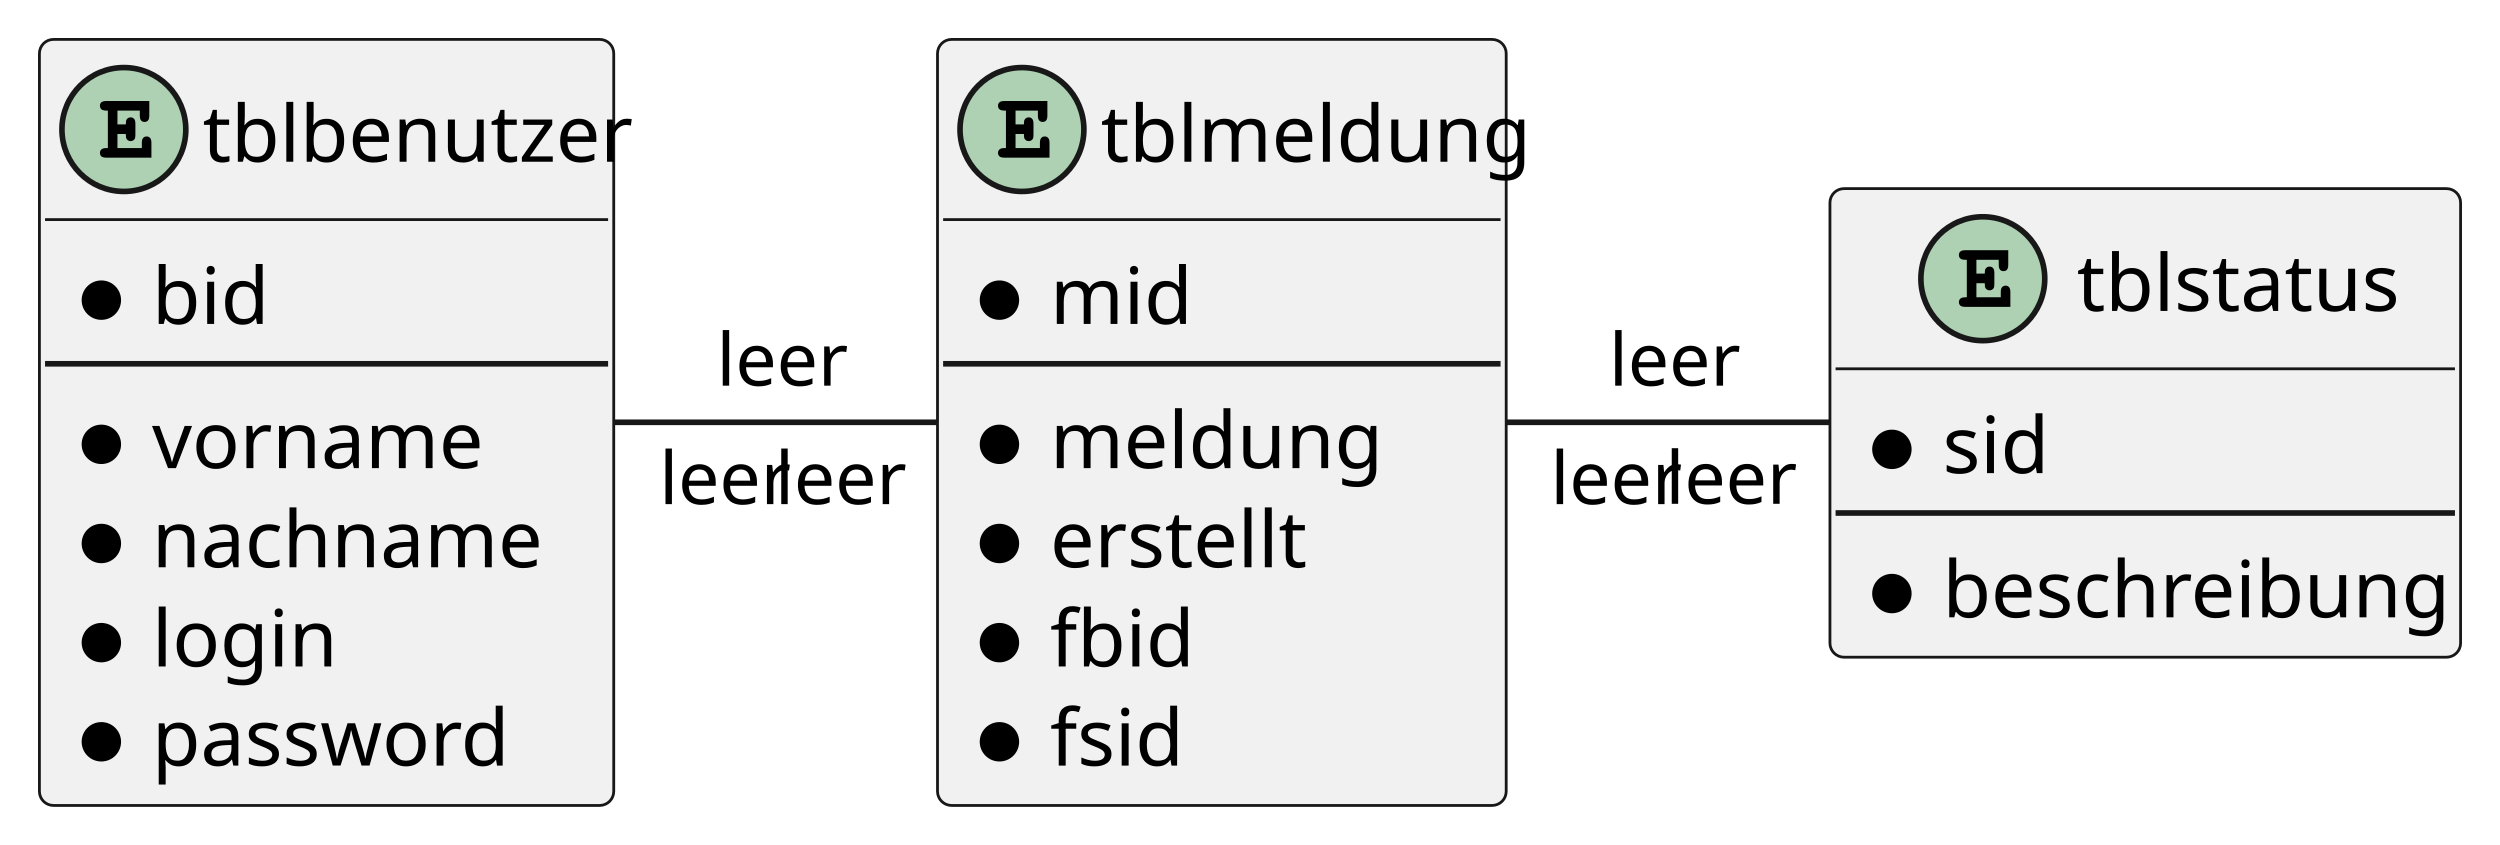
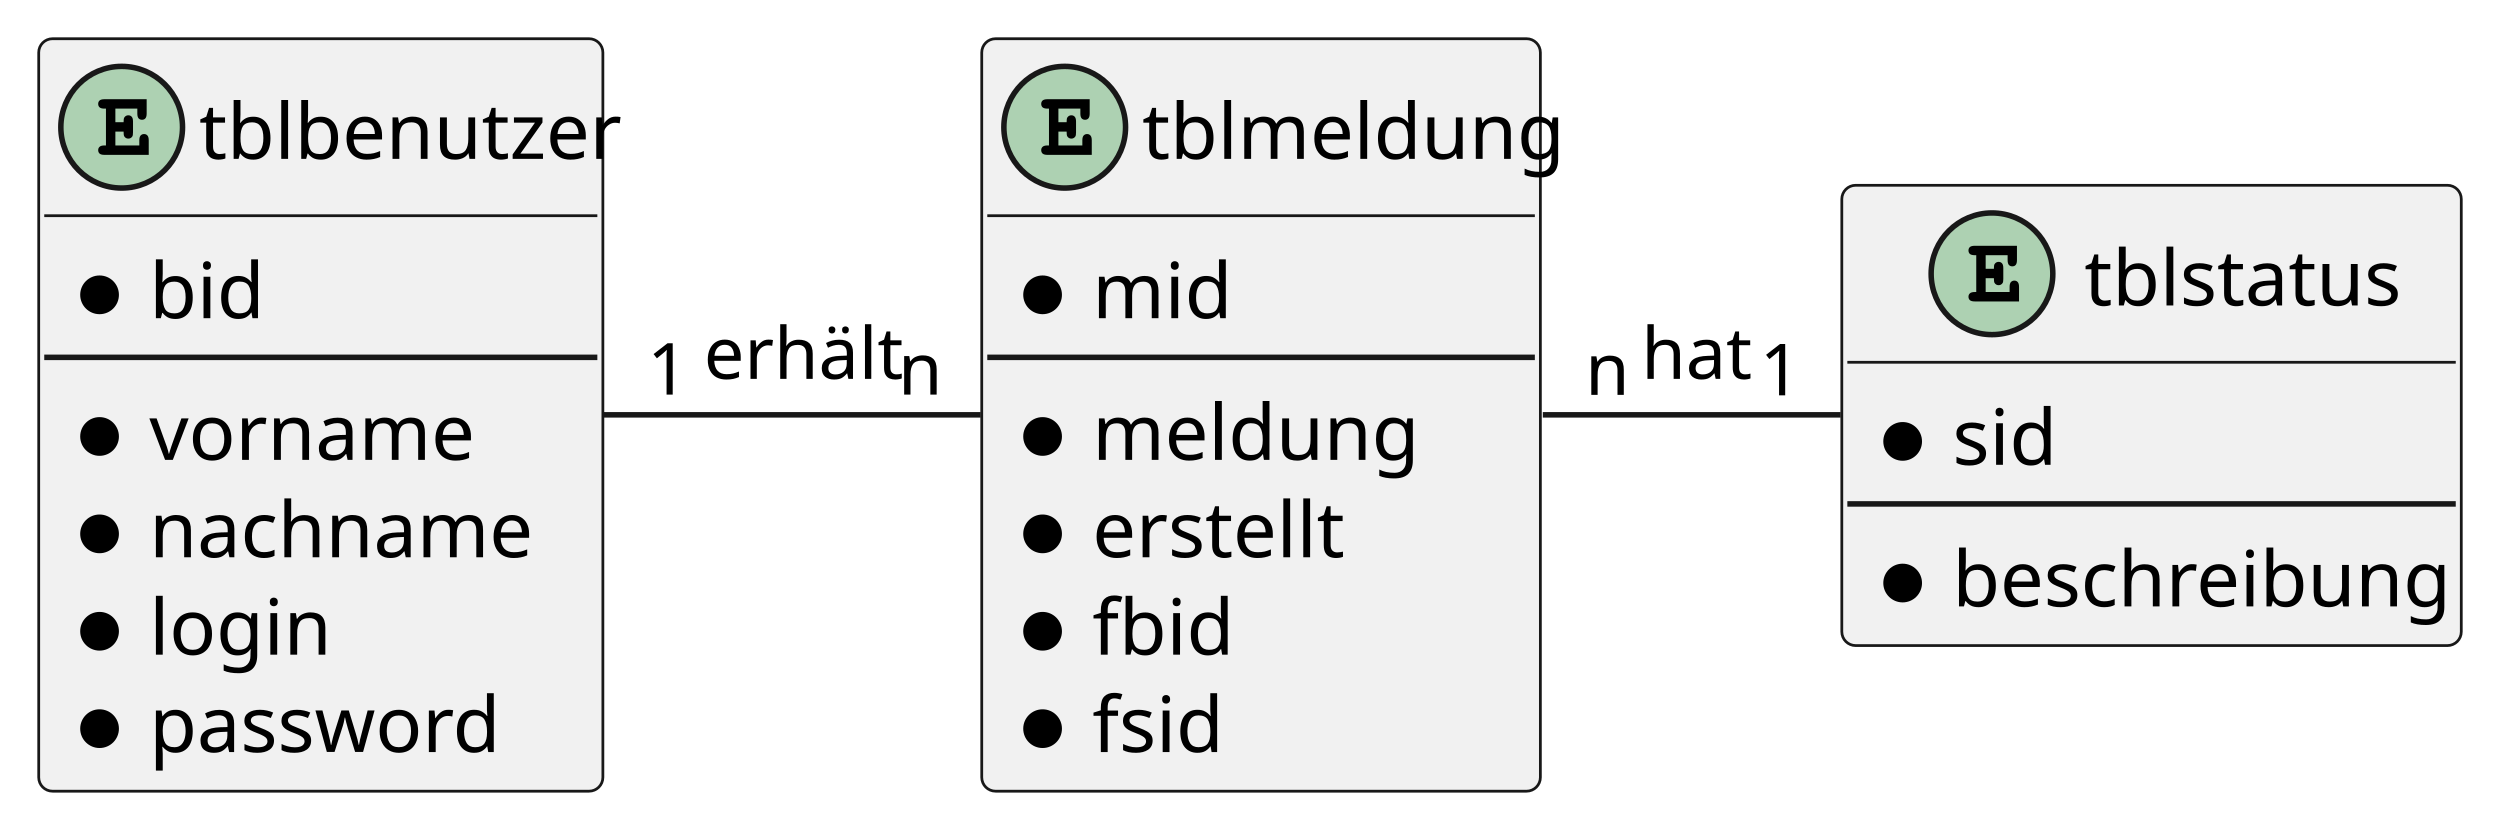
- <svg xmlns="http://www.w3.org/2000/svg" contentStyleType="text/css" height="150px" preserveAspectRatio="none" style="width:444px;height:150px;background:#FFFFFF;" version="1.1" viewBox="0 0 444 150" width="444px" zoomAndPan="magnify">
+ <svg xmlns="http://www.w3.org/2000/svg" contentStyleType="text/css" height="150px" preserveAspectRatio="none" style="width:452px;height:150px;background:#FFFFFF;" version="1.1" viewBox="0 0 452 150" width="452px" zoomAndPan="magnify">
  <defs />
  <g>
    <g id="elem_tblbenutzer">
      <rect codeLine="1" fill="#F1F1F1" height="136.047" id="tblbenutzer" rx="2.5" ry="2.5" style="stroke:#181818;stroke-width:0.5;" width="102" x="7" y="7" />
      <ellipse cx="22" cy="23" fill="#ADD1B2" rx="11" ry="11" style="stroke:#181818;stroke-width:1.0;" />
      <path d="M20.859,23.797 L20.859,26.297 L25.188,26.297 L25.188,25.375 Q25.188,24.766 25.422,24.5 Q25.672,24.234 26.047,24.234 Q26.422,24.234 26.656,24.5 Q26.891,24.766 26.891,25.375 L26.891,28 L18.891,28 Q18.266,28 18,27.766 Q17.75,27.531 17.75,27.141 Q17.75,26.766 18.016,26.531 Q18.281,26.297 18.891,26.297 L19.156,26.297 L19.156,19.641 L18.891,19.641 Q18.266,19.641 18,19.406 Q17.75,19.172 17.75,18.781 Q17.75,18.406 18,18.172 Q18.266,17.938 18.891,17.938 L26.516,17.938 L26.516,20.531 Q26.516,21.141 26.281,21.406 Q26.062,21.656 25.672,21.656 Q25.297,21.656 25.062,21.406 Q24.828,21.141 24.828,20.531 L24.828,19.641 L20.859,19.641 L20.859,22.094 L22.344,22.094 Q22.344,21.438 22.469,21.25 Q22.734,20.844 23.203,20.844 Q23.578,20.844 23.812,21.109 Q24.047,21.359 24.047,21.969 L24.047,23.938 Q24.047,24.484 23.922,24.672 Q23.656,25.062 23.203,25.062 Q22.734,25.062 22.469,24.656 Q22.344,24.469 22.344,23.797 L20.859,23.797 Z " fill="#000000" />
      <text fill="#000000" font-family="sans-serif" font-size="14" lengthAdjust="spacing" textLength="70" x="36" y="28.729">tblbenutzer</text>
      <line style="stroke:#181818;stroke-width:0.5;" x1="8" x2="108" y1="39" y2="39" />
      <ellipse cx="18" cy="53.305" fill="#000000" rx="3" ry="3" style="stroke:#000000;stroke-width:1.0;" />
      <text fill="#000000" font-family="sans-serif" font-size="14" lengthAdjust="spacing" textLength="19" x="27" y="57.533">bid</text>
      <line style="stroke:#181818;stroke-width:1.0;" x1="8" x2="108" y1="64.609" y2="64.609" />
      <ellipse cx="18" cy="78.914" fill="#000000" rx="3" ry="3" style="stroke:#000000;stroke-width:1.0;" />
      <text fill="#000000" font-family="sans-serif" font-size="14" lengthAdjust="spacing" textLength="55" x="27" y="83.143">vorname</text>
      <ellipse cx="18" cy="96.523" fill="#000000" rx="3" ry="3" style="stroke:#000000;stroke-width:1.0;" />
      <text fill="#000000" font-family="sans-serif" font-size="14" lengthAdjust="spacing" textLength="66" x="27" y="100.752">nachname</text>
      <ellipse cx="18" cy="114.133" fill="#000000" rx="3" ry="3" style="stroke:#000000;stroke-width:1.0;" />
      <text fill="#000000" font-family="sans-serif" font-size="14" lengthAdjust="spacing" textLength="30" x="27" y="118.361">login</text>
      <ellipse cx="18" cy="131.742" fill="#000000" rx="3" ry="3" style="stroke:#000000;stroke-width:1.0;" />
      <text fill="#000000" font-family="sans-serif" font-size="14" lengthAdjust="spacing" textLength="60" x="27" y="135.971">password</text>
    </g>
    <g id="elem_tblmeldung">
-       <rect codeLine="9" fill="#F1F1F1" height="136.047" id="tblmeldung" rx="2.5" ry="2.5" style="stroke:#181818;stroke-width:0.5;" width="101" x="166.5" y="7" />
-       <ellipse cx="181.5" cy="23" fill="#ADD1B2" rx="11" ry="11" style="stroke:#181818;stroke-width:1.0;" />
-       <path d="M180.359,23.797 L180.359,26.297 L184.688,26.297 L184.688,25.375 Q184.688,24.766 184.922,24.5 Q185.172,24.234 185.547,24.234 Q185.922,24.234 186.156,24.5 Q186.391,24.766 186.391,25.375 L186.391,28 L178.391,28 Q177.766,28 177.5,27.766 Q177.25,27.531 177.25,27.141 Q177.25,26.766 177.516,26.531 Q177.781,26.297 178.391,26.297 L178.656,26.297 L178.656,19.641 L178.391,19.641 Q177.766,19.641 177.5,19.406 Q177.25,19.172 177.25,18.781 Q177.25,18.406 177.5,18.172 Q177.766,17.938 178.391,17.938 L186.016,17.938 L186.016,20.531 Q186.016,21.141 185.781,21.406 Q185.562,21.656 185.172,21.656 Q184.797,21.656 184.562,21.406 Q184.328,21.141 184.328,20.531 L184.328,19.641 L180.359,19.641 L180.359,22.094 L181.844,22.094 Q181.844,21.438 181.969,21.25 Q182.234,20.844 182.703,20.844 Q183.078,20.844 183.312,21.109 Q183.547,21.359 183.547,21.969 L183.547,23.938 Q183.547,24.484 183.422,24.672 Q183.156,25.062 182.703,25.062 Q182.234,25.062 181.969,24.656 Q181.844,24.469 181.844,23.797 L180.359,23.797 Z " fill="#000000" />
-       <text fill="#000000" font-family="sans-serif" font-size="14" lengthAdjust="spacing" textLength="69" x="195.5" y="28.729">tblmeldung</text>
-       <line style="stroke:#181818;stroke-width:0.5;" x1="167.5" x2="266.5" y1="39" y2="39" />
-       <ellipse cx="177.5" cy="53.305" fill="#000000" rx="3" ry="3" style="stroke:#000000;stroke-width:1.0;" />
-       <text fill="#000000" font-family="sans-serif" font-size="14" lengthAdjust="spacing" textLength="22" x="186.5" y="57.533">mid</text>
-       <line style="stroke:#181818;stroke-width:1.0;" x1="167.5" x2="266.5" y1="64.609" y2="64.609" />
-       <ellipse cx="177.5" cy="78.914" fill="#000000" rx="3" ry="3" style="stroke:#000000;stroke-width:1.0;" />
-       <text fill="#000000" font-family="sans-serif" font-size="14" lengthAdjust="spacing" textLength="54" x="186.5" y="83.143">meldung</text>
-       <ellipse cx="177.5" cy="96.523" fill="#000000" rx="3" ry="3" style="stroke:#000000;stroke-width:1.0;" />
-       <text fill="#000000" font-family="sans-serif" font-size="14" lengthAdjust="spacing" textLength="42" x="186.5" y="100.752">erstellt</text>
-       <ellipse cx="177.5" cy="114.133" fill="#000000" rx="3" ry="3" style="stroke:#000000;stroke-width:1.0;" />
-       <text fill="#000000" font-family="sans-serif" font-size="14" lengthAdjust="spacing" textLength="23" x="186.5" y="118.361">fbid</text>
-       <ellipse cx="177.5" cy="131.742" fill="#000000" rx="3" ry="3" style="stroke:#000000;stroke-width:1.0;" />
-       <text fill="#000000" font-family="sans-serif" font-size="14" lengthAdjust="spacing" textLength="22" x="186.5" y="135.971">fsid</text>
+       <rect codeLine="9" fill="#F1F1F1" height="136.047" id="tblmeldung" rx="2.5" ry="2.5" style="stroke:#181818;stroke-width:0.5;" width="101" x="177.5" y="7" />
+       <ellipse cx="192.5" cy="23" fill="#ADD1B2" rx="11" ry="11" style="stroke:#181818;stroke-width:1.0;" />
+       <path d="M191.359,23.797 L191.359,26.297 L195.688,26.297 L195.688,25.375 Q195.688,24.766 195.922,24.5 Q196.172,24.234 196.547,24.234 Q196.922,24.234 197.156,24.5 Q197.391,24.766 197.391,25.375 L197.391,28 L189.391,28 Q188.766,28 188.5,27.766 Q188.25,27.531 188.25,27.141 Q188.25,26.766 188.516,26.531 Q188.781,26.297 189.391,26.297 L189.656,26.297 L189.656,19.641 L189.391,19.641 Q188.766,19.641 188.5,19.406 Q188.25,19.172 188.25,18.781 Q188.25,18.406 188.5,18.172 Q188.766,17.938 189.391,17.938 L197.016,17.938 L197.016,20.531 Q197.016,21.141 196.781,21.406 Q196.562,21.656 196.172,21.656 Q195.797,21.656 195.562,21.406 Q195.328,21.141 195.328,20.531 L195.328,19.641 L191.359,19.641 L191.359,22.094 L192.844,22.094 Q192.844,21.438 192.969,21.25 Q193.234,20.844 193.703,20.844 Q194.078,20.844 194.312,21.109 Q194.547,21.359 194.547,21.969 L194.547,23.938 Q194.547,24.484 194.422,24.672 Q194.156,25.062 193.703,25.062 Q193.234,25.062 192.969,24.656 Q192.844,24.469 192.844,23.797 L191.359,23.797 Z " fill="#000000" />
+       <text fill="#000000" font-family="sans-serif" font-size="14" lengthAdjust="spacing" textLength="69" x="206.5" y="28.729">tblmeldung</text>
+       <line style="stroke:#181818;stroke-width:0.5;" x1="178.5" x2="277.5" y1="39" y2="39" />
+       <ellipse cx="188.5" cy="53.305" fill="#000000" rx="3" ry="3" style="stroke:#000000;stroke-width:1.0;" />
+       <text fill="#000000" font-family="sans-serif" font-size="14" lengthAdjust="spacing" textLength="22" x="197.5" y="57.533">mid</text>
+       <line style="stroke:#181818;stroke-width:1.0;" x1="178.5" x2="277.5" y1="64.609" y2="64.609" />
+       <ellipse cx="188.5" cy="78.914" fill="#000000" rx="3" ry="3" style="stroke:#000000;stroke-width:1.0;" />
+       <text fill="#000000" font-family="sans-serif" font-size="14" lengthAdjust="spacing" textLength="54" x="197.5" y="83.143">meldung</text>
+       <ellipse cx="188.5" cy="96.523" fill="#000000" rx="3" ry="3" style="stroke:#000000;stroke-width:1.0;" />
+       <text fill="#000000" font-family="sans-serif" font-size="14" lengthAdjust="spacing" textLength="42" x="197.5" y="100.752">erstellt</text>
+       <ellipse cx="188.5" cy="114.133" fill="#000000" rx="3" ry="3" style="stroke:#000000;stroke-width:1.0;" />
+       <text fill="#000000" font-family="sans-serif" font-size="14" lengthAdjust="spacing" textLength="23" x="197.5" y="118.361">fbid</text>
+       <ellipse cx="188.5" cy="131.742" fill="#000000" rx="3" ry="3" style="stroke:#000000;stroke-width:1.0;" />
+       <text fill="#000000" font-family="sans-serif" font-size="14" lengthAdjust="spacing" textLength="22" x="197.5" y="135.971">fsid</text>
    </g>
    <g id="elem_tblstatus">
-       <rect codeLine="17" fill="#F1F1F1" height="83.219" id="tblstatus" rx="2.5" ry="2.5" style="stroke:#181818;stroke-width:0.5;" width="112" x="325" y="33.5" />
-       <ellipse cx="352.15" cy="49.5" fill="#ADD1B2" rx="11" ry="11" style="stroke:#181818;stroke-width:1.0;" />
-       <path d="M351.009,50.297 L351.009,52.797 L355.337,52.797 L355.337,51.875 Q355.337,51.266 355.572,51 Q355.822,50.734 356.197,50.734 Q356.572,50.734 356.806,51 Q357.041,51.266 357.041,51.875 L357.041,54.5 L349.041,54.5 Q348.416,54.5 348.15,54.266 Q347.9,54.031 347.9,53.641 Q347.9,53.266 348.166,53.031 Q348.431,52.797 349.041,52.797 L349.306,52.797 L349.306,46.141 L349.041,46.141 Q348.416,46.141 348.15,45.906 Q347.9,45.672 347.9,45.281 Q347.9,44.906 348.15,44.672 Q348.416,44.438 349.041,44.438 L356.666,44.438 L356.666,47.031 Q356.666,47.641 356.431,47.906 Q356.212,48.156 355.822,48.156 Q355.447,48.156 355.212,47.906 Q354.978,47.641 354.978,47.031 L354.978,46.141 L351.009,46.141 L351.009,48.594 L352.494,48.594 Q352.494,47.938 352.619,47.75 Q352.884,47.344 353.353,47.344 Q353.728,47.344 353.962,47.609 Q354.197,47.859 354.197,48.469 L354.197,50.438 Q354.197,50.984 354.072,51.172 Q353.806,51.562 353.353,51.562 Q352.884,51.562 352.619,51.156 Q352.494,50.969 352.494,50.297 L351.009,50.297 Z " fill="#000000" />
-       <text fill="#000000" font-family="sans-serif" font-size="14" lengthAdjust="spacing" textLength="53" x="368.85" y="55.228">tblstatus</text>
-       <line style="stroke:#181818;stroke-width:0.5;" x1="326" x2="436" y1="65.5" y2="65.5" />
-       <ellipse cx="336" cy="79.805" fill="#000000" rx="3" ry="3" style="stroke:#000000;stroke-width:1.0;" />
-       <text fill="#000000" font-family="sans-serif" font-size="14" lengthAdjust="spacing" textLength="18" x="345" y="84.033">sid</text>
-       <line style="stroke:#181818;stroke-width:1.0;" x1="326" x2="436" y1="91.109" y2="91.109" />
-       <ellipse cx="336" cy="105.414" fill="#000000" rx="3" ry="3" style="stroke:#000000;stroke-width:1.0;" />
-       <text fill="#000000" font-family="sans-serif" font-size="14" lengthAdjust="spacing" textLength="86" x="345" y="109.643">beschreibung</text>
+       <rect codeLine="17" fill="#F1F1F1" height="83.219" id="tblstatus" rx="2.5" ry="2.5" style="stroke:#181818;stroke-width:0.5;" width="112" x="333" y="33.5" />
+       <ellipse cx="360.15" cy="49.5" fill="#ADD1B2" rx="11" ry="11" style="stroke:#181818;stroke-width:1.0;" />
+       <path d="M359.009,50.297 L359.009,52.797 L363.337,52.797 L363.337,51.875 Q363.337,51.266 363.572,51 Q363.822,50.734 364.197,50.734 Q364.572,50.734 364.806,51 Q365.041,51.266 365.041,51.875 L365.041,54.5 L357.041,54.5 Q356.416,54.5 356.15,54.266 Q355.9,54.031 355.9,53.641 Q355.9,53.266 356.166,53.031 Q356.431,52.797 357.041,52.797 L357.306,52.797 L357.306,46.141 L357.041,46.141 Q356.416,46.141 356.15,45.906 Q355.9,45.672 355.9,45.281 Q355.9,44.906 356.15,44.672 Q356.416,44.438 357.041,44.438 L364.666,44.438 L364.666,47.031 Q364.666,47.641 364.431,47.906 Q364.212,48.156 363.822,48.156 Q363.447,48.156 363.212,47.906 Q362.978,47.641 362.978,47.031 L362.978,46.141 L359.009,46.141 L359.009,48.594 L360.494,48.594 Q360.494,47.938 360.619,47.75 Q360.884,47.344 361.353,47.344 Q361.728,47.344 361.962,47.609 Q362.197,47.859 362.197,48.469 L362.197,50.438 Q362.197,50.984 362.072,51.172 Q361.806,51.562 361.353,51.562 Q360.884,51.562 360.619,51.156 Q360.494,50.969 360.494,50.297 L359.009,50.297 Z " fill="#000000" />
+       <text fill="#000000" font-family="sans-serif" font-size="14" lengthAdjust="spacing" textLength="53" x="376.85" y="55.228">tblstatus</text>
+       <line style="stroke:#181818;stroke-width:0.5;" x1="334" x2="444" y1="65.5" y2="65.5" />
+       <ellipse cx="344" cy="79.805" fill="#000000" rx="3" ry="3" style="stroke:#000000;stroke-width:1.0;" />
+       <text fill="#000000" font-family="sans-serif" font-size="14" lengthAdjust="spacing" textLength="18" x="353" y="84.033">sid</text>
+       <line style="stroke:#181818;stroke-width:1.0;" x1="334" x2="444" y1="91.109" y2="91.109" />
+       <ellipse cx="344" cy="105.414" fill="#000000" rx="3" ry="3" style="stroke:#000000;stroke-width:1.0;" />
+       <text fill="#000000" font-family="sans-serif" font-size="14" lengthAdjust="spacing" textLength="86" x="353" y="109.643">beschreibung</text>
    </g>
    <g id="link_tblbenutzer_tblmeldung">
-       <path codeLine="22" d="M109.18,75 C127.52,75 148.17,75 166.46,75 " fill="none" id="tblbenutzer-tblmeldung" style="stroke:#181818;stroke-width:1.0;" />
-       <text fill="#000000" font-family="sans-serif" font-size="13" lengthAdjust="spacing" textLength="21" x="127.25" y="68.495">leer</text>
-       <text fill="#000000" font-family="sans-serif" font-size="13" lengthAdjust="spacing" textLength="21" x="117.083" y="89.54">leer</text>
-       <text fill="#000000" font-family="sans-serif" font-size="13" lengthAdjust="spacing" textLength="21" x="137.639" y="89.54">leer</text>
+       <path codeLine="22" d="M109.01,75 C130.62,75 155.75,75 177.32,75 " fill="none" id="tblbenutzer-tblmeldung" style="stroke:#181818;stroke-width:1.0;" />
+       <text fill="#000000" font-family="sans-serif" font-size="13" lengthAdjust="spacing" textLength="32" x="127.25" y="68.495">erhält</text>
+       <text fill="#000000" font-family="sans-serif" font-size="13" lengthAdjust="spacing" textLength="7" x="117.016" y="71.343">1</text>
+       <text fill="#000000" font-family="sans-serif" font-size="13" lengthAdjust="spacing" textLength="7" x="162.362" y="71.343">n</text>
    </g>
    <g id="link_tblmeldung_tblstatus">
-       <path codeLine="23" d="M267.54,75 C285.71,75 306.3,75 324.91,75 " fill="none" id="tblmeldung-tblstatus" style="stroke:#181818;stroke-width:1.0;" />
-       <text fill="#000000" font-family="sans-serif" font-size="13" lengthAdjust="spacing" textLength="21" x="285.75" y="68.495">leer</text>
-       <text fill="#000000" font-family="sans-serif" font-size="13" lengthAdjust="spacing" textLength="21" x="275.361" y="89.54">leer</text>
-       <text fill="#000000" font-family="sans-serif" font-size="13" lengthAdjust="spacing" textLength="21" x="295.794" y="89.478">leer</text>
+       <path codeLine="23" d="M278.94,75 C296.08,75 315.29,75 332.8,75 " fill="none" id="tblmeldung-tblstatus" style="stroke:#181818;stroke-width:1.0;" />
+       <text fill="#000000" font-family="sans-serif" font-size="13" lengthAdjust="spacing" textLength="18" x="296.75" y="68.495">hat</text>
+       <text fill="#000000" font-family="sans-serif" font-size="13" lengthAdjust="spacing" textLength="7" x="286.596" y="71.391">n</text>
+       <text fill="#000000" font-family="sans-serif" font-size="13" lengthAdjust="spacing" textLength="7" x="318.151" y="71.479">1</text>
    </g>
  </g>
</svg>
